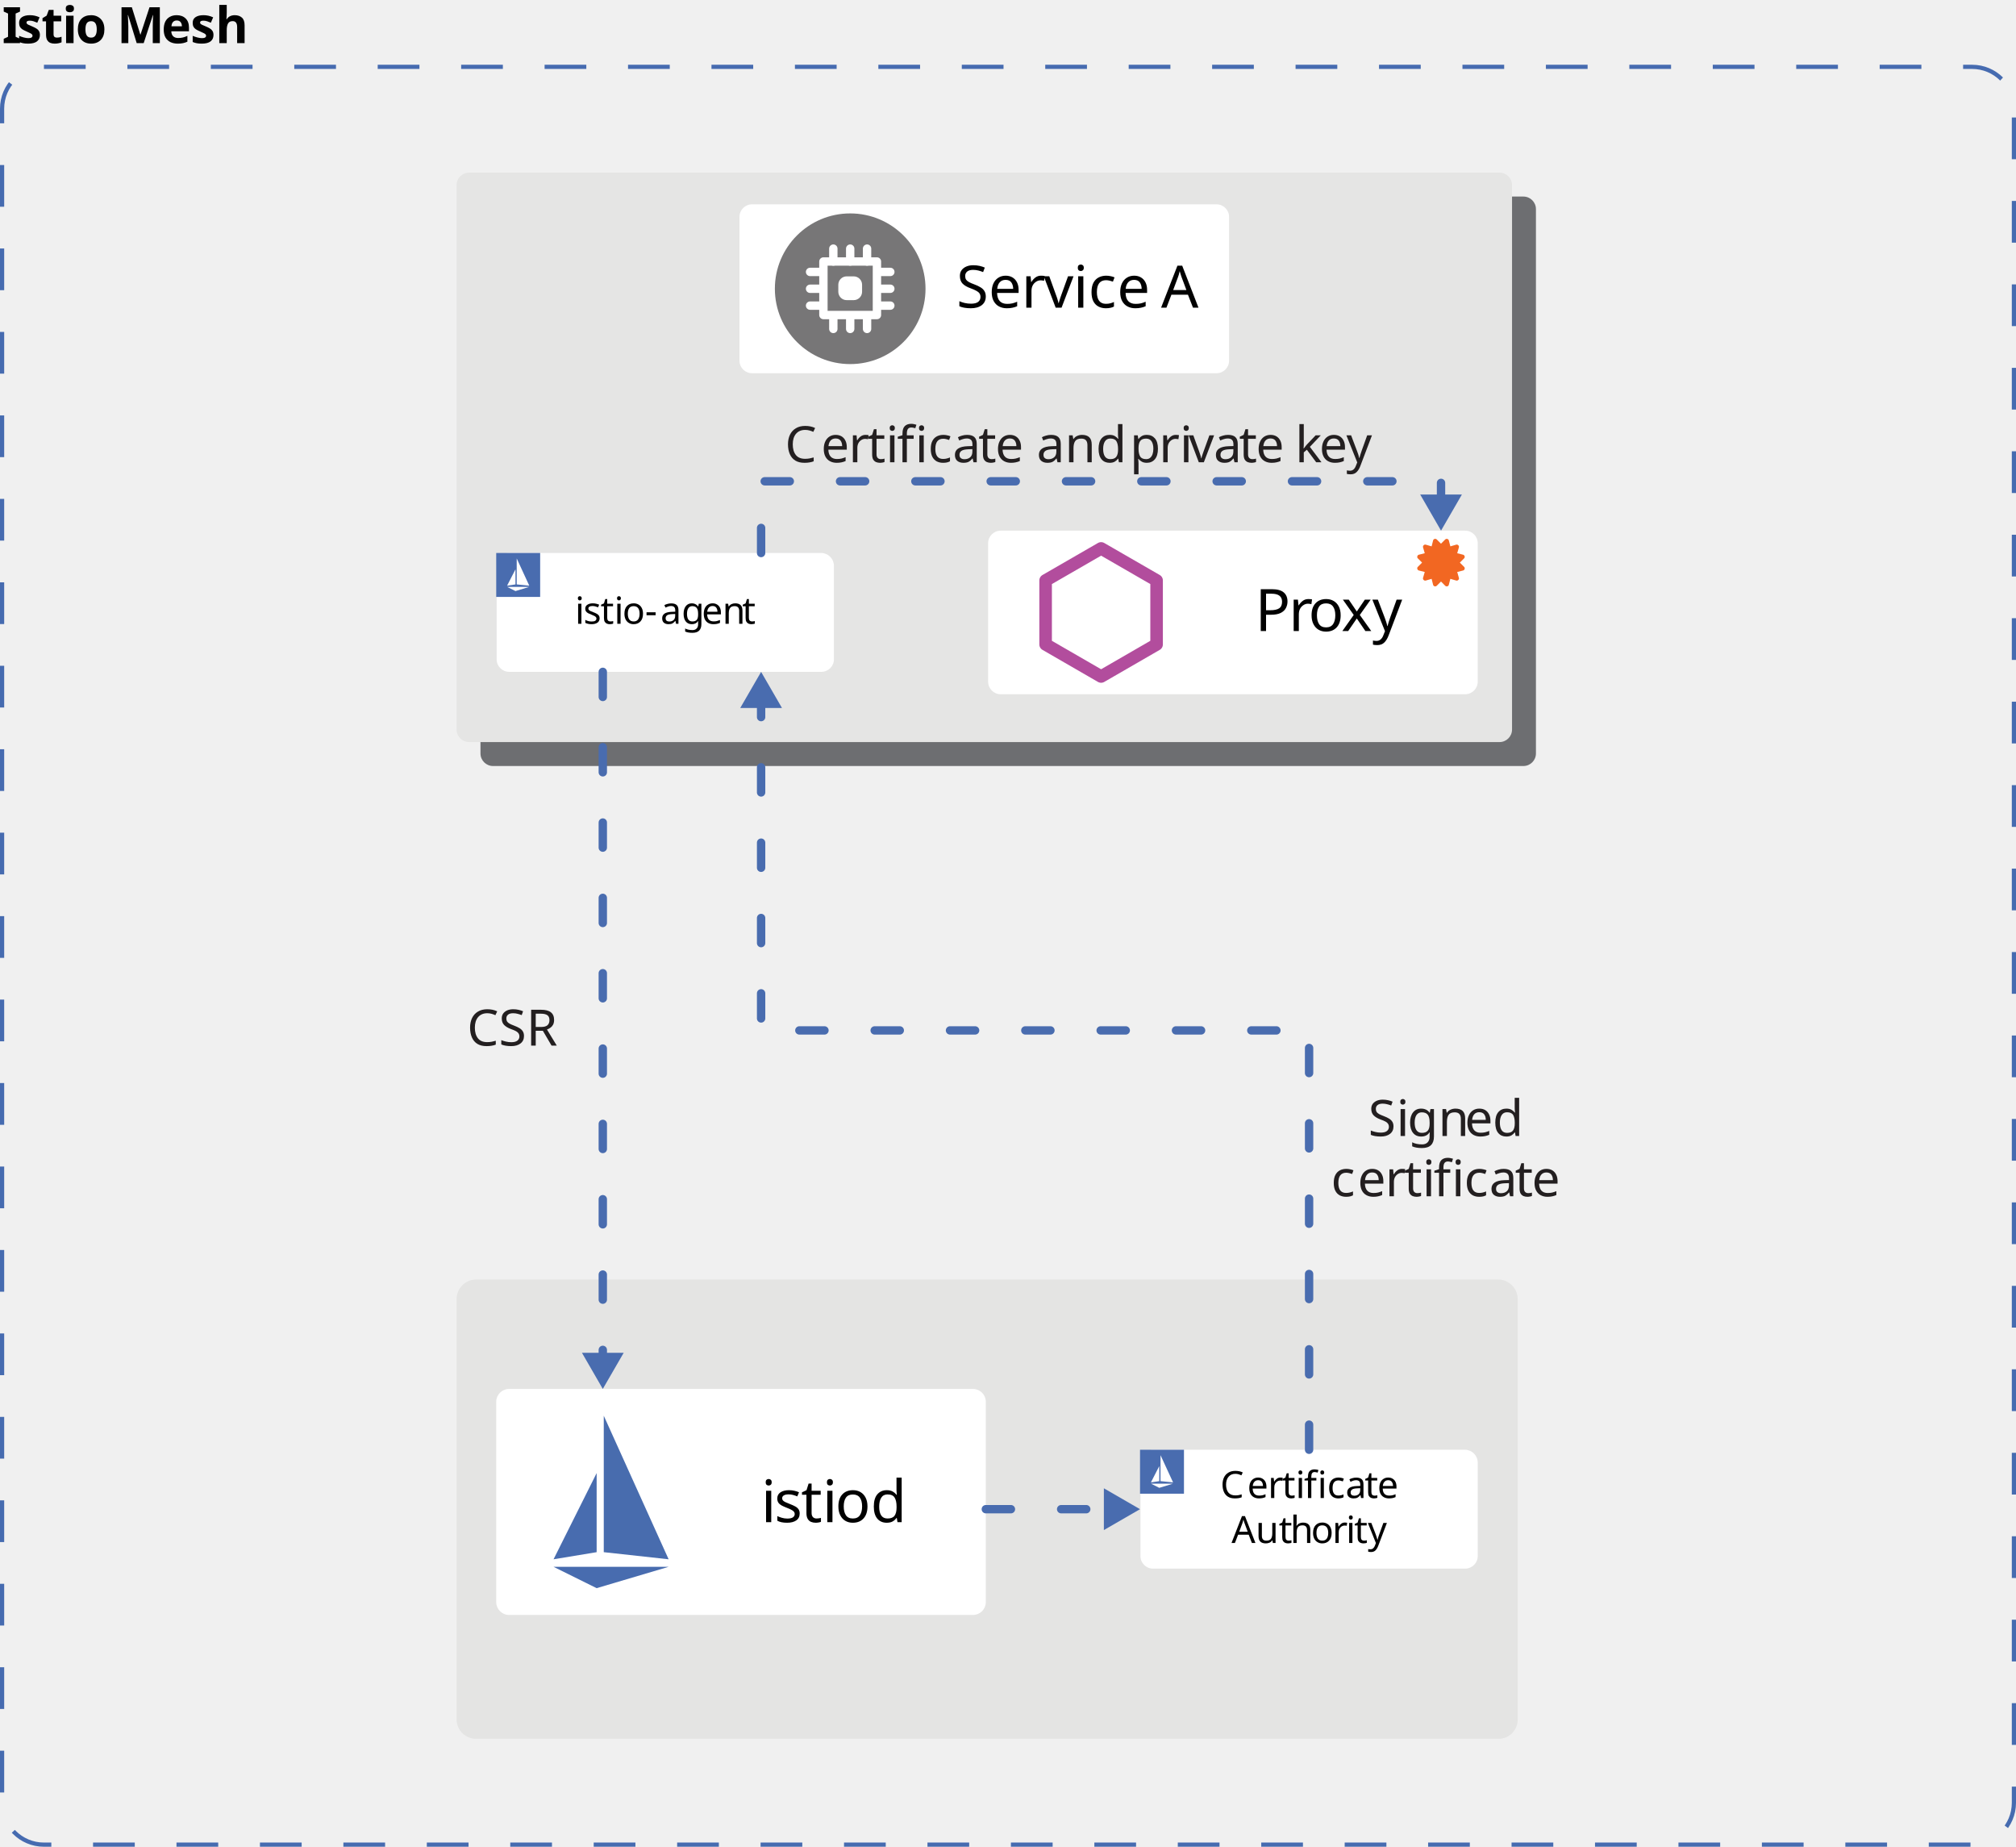
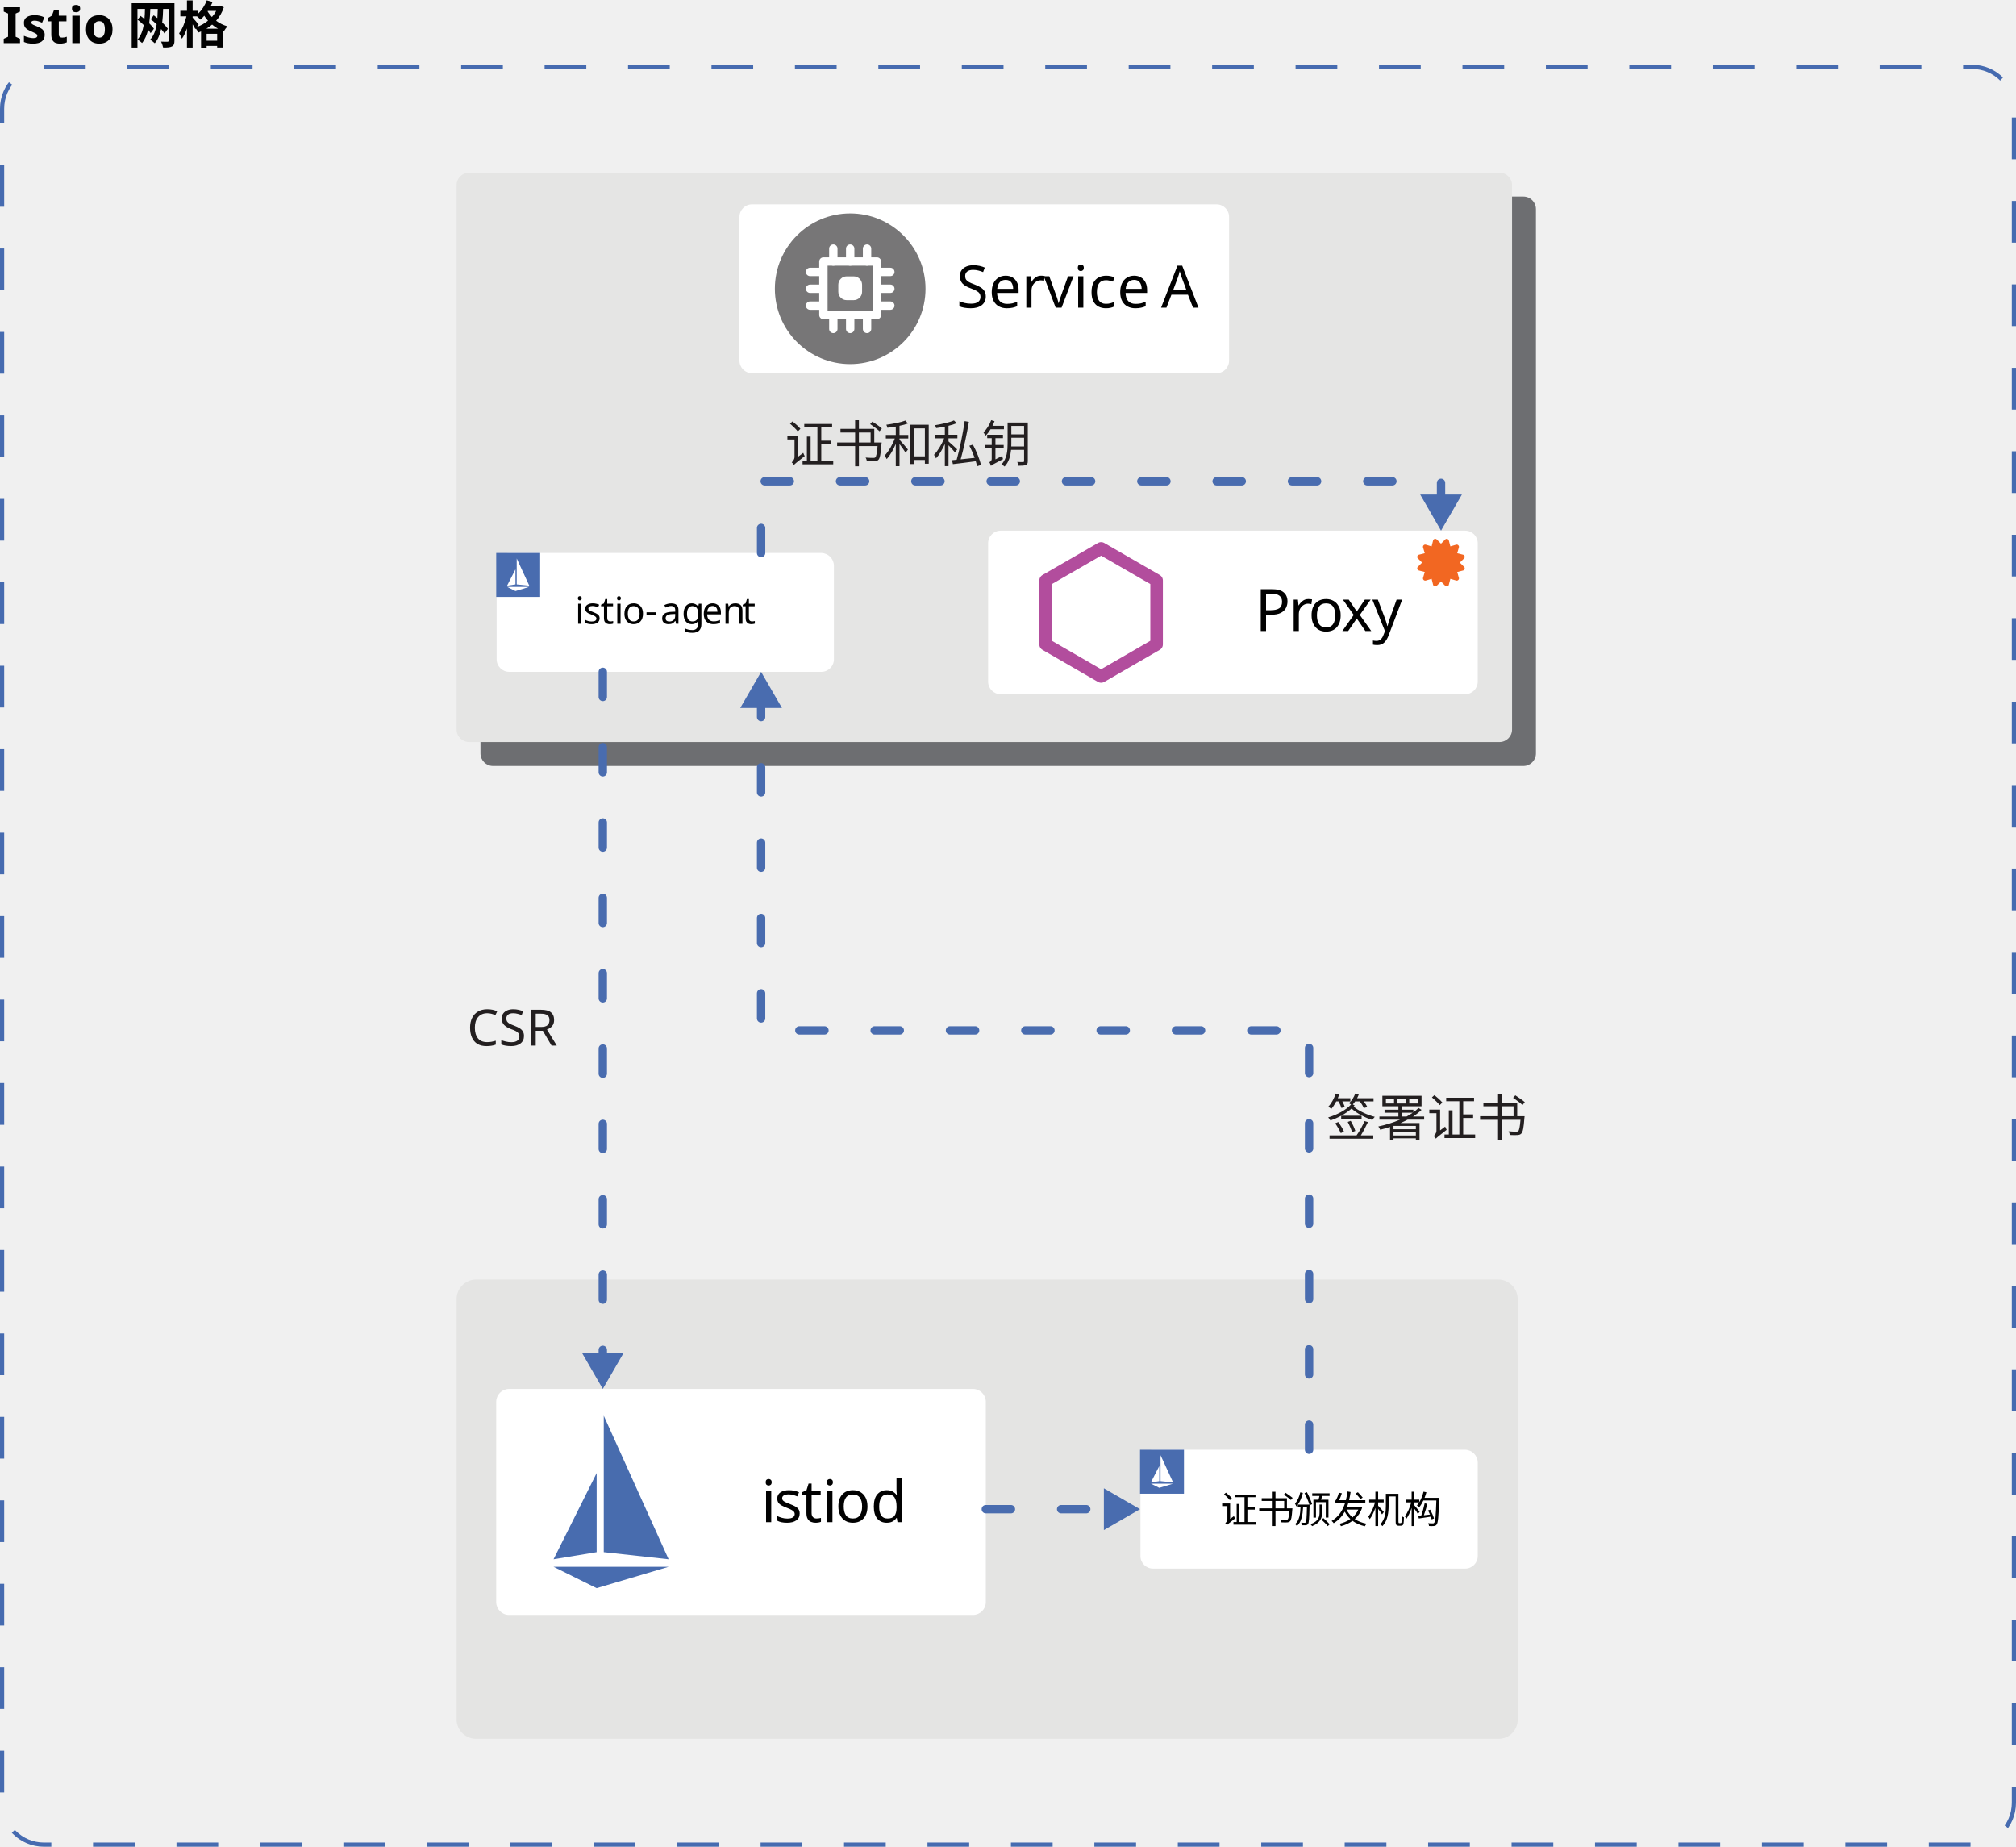
<svg xmlns="http://www.w3.org/2000/svg" id="aaeb9f3d-34b8-42b0-9bc7-787c881904fe" data-name="Layer 1" viewBox="0 0 481.76 441.23">
  <defs>
    <style>.a284ce1a-10ad-49b4-9787-16adb532e902,.ad4cff0e-b1fe-40d7-be1a-9c619ffb4c70,.b3133fde-75c8-4ddb-a542-4b6c84f877d4,.b6309cbe-c5b2-45d3-a475-e60834b83bbf,.eaab7c81-34a6-4e8f-9378-aa9476fd4609{fill:none}.ad4cff0e-b1fe-40d7-be1a-9c619ffb4c70{stroke:#466bb0;stroke-dasharray:9.97 9.97}.a284ce1a-10ad-49b4-9787-16adb532e902,.ad4cff0e-b1fe-40d7-be1a-9c619ffb4c70,.b3133fde-75c8-4ddb-a542-4b6c84f877d4,.b6309cbe-c5b2-45d3-a475-e60834b83bbf{stroke-linejoin:round}.aff978df-f438-425b-80e2-b3ecdb438bbf,.f02c0556-b13f-47f1-ad04-05def5dd4408{font-size:12px}.a4934527-175c-45a9-a4b3-1a1c6a4acc0b,.a67ebf25-f187-469d-a984-e4de9a9dbf90,.bb799e8f-0f0e-4697-b08e-3a5a8082e863,.f02c0556-b13f-47f1-ad04-05def5dd4408{fill:#010101}.f02c0556-b13f-47f1-ad04-05def5dd4408{font-family:GoogleSansDisplay-Bold,Google Sans Display;font-weight:700}.ab2302b2-00b2-4529-94bb-c7da23e93abc{letter-spacing:-.01em}.ba99bf17-3293-41fe-ad3c-8f878229b4e9{letter-spacing:.01em}.e03b30ab-9057-486a-9e4d-306f811b0063{letter-spacing:0}.e768fff1-c6d3-4d1b-8aeb-e8a7e4607398{letter-spacing:-.01em}.e0f74164-11da-4a40-a415-c586bdcd48f7{letter-spacing:0}.a1301992-e91e-4a25-a319-277215d5e2ae{fill:#e4e4e3}.bf908b7d-2eb9-4c10-8f18-3855296f0ae7{fill:#fff}.a4934527-175c-45a9-a4b3-1a1c6a4acc0b,.a67ebf25-f187-469d-a984-e4de9a9dbf90{isolation:isolate}.a67ebf25-f187-469d-a984-e4de9a9dbf90,.bb799e8f-0f0e-4697-b08e-3a5a8082e863{font-size:14px}.a4934527-175c-45a9-a4b3-1a1c6a4acc0b,.a67ebf25-f187-469d-a984-e4de9a9dbf90,.aff978df-f438-425b-80e2-b3ecdb438bbf,.bb799e8f-0f0e-4697-b08e-3a5a8082e863{font-family:GoogleSansDisplay-Regular,Google Sans Display}.afa20b39-f5f9-475f-80ea-e2081c9a7a35{letter-spacing:0}.f08b3b99-6c62-4609-a9c5-96ab668f911b{letter-spacing:.01em}.af4722f1-377b-4eec-affc-3cf57b70cb0c{letter-spacing:-.01em}.ee6f9c03-3b77-4397-9977-a24a3289c40e{fill:#486caf}.bfcf4242-87c3-4293-8573-d85c2b24bf84{fill:#486cae}.be6cb665-bfb1-4a80-a85d-d58b806e9c6a{fill:#6d6e71}.e4677ee6-ceea-4183-a03c-46a423a447cb{fill:#e5e5e4}.b98fe17c-5456-44b2-a710-d9607792f711{letter-spacing:.02em}.a59e0bc4-6a27-4b0f-9de7-38db14f43a6e,.bffff2cd-d46d-4ff8-a232-3681122efd99{letter-spacing:0}.ad65f959-6568-4539-9566-cf7f44361e0c{letter-spacing:-.03em}.eb5b5e45-adf7-472f-ab36-f48a1efd9580{fill:#777677}.b6309cbe-c5b2-45d3-a475-e60834b83bbf,.eaab7c81-34a6-4e8f-9378-aa9476fd4609{stroke:#fff}.a284ce1a-10ad-49b4-9787-16adb532e902,.b6309cbe-c5b2-45d3-a475-e60834b83bbf,.eaab7c81-34a6-4e8f-9378-aa9476fd4609{stroke-width:2px}.a284ce1a-10ad-49b4-9787-16adb532e902,.eaab7c81-34a6-4e8f-9378-aa9476fd4609{stroke-linecap:round}.eaab7c81-34a6-4e8f-9378-aa9476fd4609{stroke-miterlimit:10}.b3133fde-75c8-4ddb-a542-4b6c84f877d4{stroke:#b24d9d;stroke-width:3px}.f8d3547a-e618-4a40-b861-e321731fe151{letter-spacing:-.03em}.a540b33d-3378-40e1-bbea-4cf670706ec1{letter-spacing:-.01em}.a4934527-175c-45a9-a4b3-1a1c6a4acc0b{font-size:8.96px}.a5c96841-0783-4213-a17a-aa1e091f2ad4,.bc157e8d-b8cd-47b3-80f4-a42df165fc6a,.fc36a6a5-e90b-475e-bc32-1615ede5b6b7{letter-spacing:0}.ee79cb27-ee91-4632-8b5b-e771140af7e3{letter-spacing:-.03em}.b37ff6b0-5cbb-47fd-a349-f03f7299bf15{fill:#496caf}.b6d08310-c069-4548-a241-6f66969d2800{letter-spacing:-.02em}.a5e2dfd5-91fb-47d9-8b58-67124731af63{letter-spacing:.01em}.a244e0df-c62a-454f-9318-a65d8e64301b,.e3ee3b72-a2d2-4124-87f5-b97ed9a04121{letter-spacing:-.01em}.b4ccbfaa-d05e-403a-9390-5b4610640872{letter-spacing:-.02em}.a284ce1a-10ad-49b4-9787-16adb532e902{stroke:#496caf;stroke-dasharray:6 12}.aff978df-f438-425b-80e2-b3ecdb438bbf{fill:#231f20}.ee897b32-4902-4e1a-95f2-66004bdaff3d,.ff671003-90a0-4315-93cf-b057da03afbd{letter-spacing:0}.a4d1c011-b66b-4f51-9a5e-414c4eb36ebd{letter-spacing:.01em}.bc8f992c-9067-4e38-a5fd-e3e657858ac0,.eac7174b-48a4-4965-a8ef-e83a22c5dc35{letter-spacing:-.02em}.b2eeecc5-4ff2-4b4a-9c4f-c3c864bcf46a{letter-spacing:.01em}.a326f681-6bc4-4fdb-ae75-c5888a7e6623{letter-spacing:-.01em}.a9c8522d-3e0e-4a67-8188-dd299cafcdc2{letter-spacing:-.02em}.e66f9ba5-d5eb-4f3d-9c1e-862267a61fe2{letter-spacing:-.01em}.f21ad267-d376-41c8-ab40-1ef748cac109{fill:#f26722}</style>
  </defs>
  <rect width="480.76" height="424.76" x=".5" y="15.97" class="ad4cff0e-b1fe-40d7-be1a-9c619ffb4c70" rx="10" />
-   <text class="f02c0556-b13f-47f1-ad04-05def5dd4408" transform="translate(0.5 10.3)">I<tspan x="3.52" y="0" class="ab2302b2-00b2-4529-94bb-c7da23e93abc">s</tspan>
-     <tspan x="9.38" y="0" class="ba99bf17-3293-41fe-ad3c-8f878229b4e9">t</tspan>
-     <tspan x="14.36" y="0" class="ab2302b2-00b2-4529-94bb-c7da23e93abc">i</tspan>
-     <tspan x="17.56" y="0" class="e03b30ab-9057-486a-9e4d-306f811b0063">o </tspan>
-     <tspan x="27.46" y="0" class="e768fff1-c6d3-4d1b-8aeb-e8a7e4607398">M</tspan>
-     <tspan x="38.08" y="0" class="e0f74164-11da-4a40-a415-c586bdcd48f7">e</tspan>
-     <tspan x="45" y="0" class="e03b30ab-9057-486a-9e4d-306f811b0063">sh</tspan>
-   </text>
+   <text class="f02c0556-b13f-47f1-ad04-05def5dd4408" transform="translate(0.5 10.3)">
+         Istio 网格
+     </text>
  <path d="M358.11,415.45H113.68a4.68,4.68,0,0,1-4.57-4.57V310.28a4.68,4.68,0,0,1,4.57-4.57H358.11a4.68,4.68,0,0,1,4.57,4.57v100.6A4.58,4.58,0,0,1,358.11,415.45Z" class="a1301992-e91e-4a25-a319-277215d5e2ae" />
  <path d="M232.58,385.85h-111a3.08,3.08,0,0,1-3-3v-48a3.08,3.08,0,0,1,3-3h111a3.08,3.08,0,0,1,3,3v48A3.08,3.08,0,0,1,232.58,385.85Z" class="bf908b7d-2eb9-4c10-8f18-3855296f0ae7" />
-   <text class="a67ebf25-f187-469d-a984-e4de9a9dbf90" transform="translate(181.88 363.68)">i<tspan x="3.14" y="0" class="afa20b39-f5f9-475f-80ea-e2081c9a7a35">s</tspan>
+   <text class="a67ebf25-f187-469d-a984-e4de9a9dbf90" transform="translate(181.88 363.68)">i
+         <tspan x="3.14" y="0" class="afa20b39-f5f9-475f-80ea-e2081c9a7a35">s</tspan>
    <tspan x="9.55" y="0" class="f08b3b99-6c62-4609-a9c5-96ab668f911b">t</tspan>
    <tspan x="14.63" y="0" class="af4722f1-377b-4eec-affc-3cf57b70cb0c">i</tspan>
    <tspan x="17.7" y="0">od</tspan>
  </text>
  <polygon points="132.28 374.35 159.78 374.35 142.58 379.45 132.28 374.35" class="ee6f9c03-3b77-4397-9977-a24a3289c40e" />
  <polygon points="132.28 372.55 142.58 370.85 142.58 351.95 132.28 372.55" class="ee6f9c03-3b77-4397-9977-a24a3289c40e" />
  <polygon points="144.28 370.85 159.78 372.55 144.28 338.25 144.28 370.85" class="bfcf4242-87c3-4293-8573-d85c2b24bf84" />
  <rect width="252.22" height="136.06" x="114.82" y="46.96" class="be6cb665-bfb1-4a80-a85d-d58b806e9c6a" rx="3" />
  <rect width="252.22" height="136.06" x="109.11" y="41.24" class="e4677ee6-ceea-4183-a03c-46a423a447cb" rx="3" />
  <rect width="117" height="40.35" x="176.71" y="48.82" class="bf908b7d-2eb9-4c10-8f18-3855296f0ae7" rx="3" />
-   <text class="bb799e8f-0f0e-4697-b08e-3a5a8082e863" transform="translate(228.54 73.51)">Se<tspan x="15.53" y="0" class="b98fe17c-5456-44b2-a710-d9607792f711">r</tspan>
+   <text class="bb799e8f-0f0e-4697-b08e-3a5a8082e863" transform="translate(228.54 73.51)">Se
+         <tspan x="15.53" y="0" class="b98fe17c-5456-44b2-a710-d9607792f711">r</tspan>
    <tspan x="20.89" y="0">v</tspan>
    <tspan x="27.92" y="0" class="a59e0bc4-6a27-4b0f-9de7-38db14f43a6e">ic</tspan>
    <tspan x="38.39" y="0" class="bffff2cd-d46d-4ff8-a232-3681122efd99">e</tspan>
-     <tspan x="46.09" y="0" class="ad65f959-6568-4539-9566-cf7f44361e0c"> </tspan>
+     <tspan x="46.09" y="0" class="ad65f959-6568-4539-9566-cf7f44361e0c" />
    <tspan x="48.92" y="0">A</tspan>
  </text>
  <circle cx="203.17" cy="68.99" r="18" class="eb5b5e45-adf7-472f-ab36-f48a1efd9580" />
  <rect width="12.79" height="12.79" x="196.77" y="62.48" class="b6309cbe-c5b2-45d3-a475-e60834b83bbf" />
  <line x1="199.14" x2="199.14" y1="62.48" y2="59.4" class="eaab7c81-34a6-4e8f-9378-aa9476fd4609" />
  <line x1="203.17" x2="203.17" y1="62.48" y2="59.4" class="eaab7c81-34a6-4e8f-9378-aa9476fd4609" />
  <line x1="207.2" x2="207.2" y1="62.48" y2="59.4" class="eaab7c81-34a6-4e8f-9378-aa9476fd4609" />
  <line x1="199.14" x2="199.14" y1="78.59" y2="75.51" class="eaab7c81-34a6-4e8f-9378-aa9476fd4609" />
  <line x1="203.17" x2="203.17" y1="78.59" y2="75.51" class="eaab7c81-34a6-4e8f-9378-aa9476fd4609" />
  <line x1="207.2" x2="207.2" y1="78.59" y2="75.51" class="eaab7c81-34a6-4e8f-9378-aa9476fd4609" />
  <line x1="196.66" x2="193.58" y1="73.02" y2="73.02" class="eaab7c81-34a6-4e8f-9378-aa9476fd4609" />
  <line x1="196.66" x2="193.58" y1="68.99" y2="68.99" class="eaab7c81-34a6-4e8f-9378-aa9476fd4609" />
  <line x1="196.66" x2="193.58" y1="64.97" y2="64.97" class="eaab7c81-34a6-4e8f-9378-aa9476fd4609" />
  <line x1="212.76" x2="209.68" y1="73.02" y2="73.02" class="eaab7c81-34a6-4e8f-9378-aa9476fd4609" />
  <line x1="212.76" x2="209.68" y1="68.99" y2="68.99" class="eaab7c81-34a6-4e8f-9378-aa9476fd4609" />
  <line x1="212.76" x2="209.68" y1="64.97" y2="64.97" class="eaab7c81-34a6-4e8f-9378-aa9476fd4609" />
  <rect width="5.68" height="5.68" x="200.33" y="66.03" class="bf908b7d-2eb9-4c10-8f18-3855296f0ae7" rx="2" />
  <rect width="117" height="39.08" x="236.13" y="126.79" class="bf908b7d-2eb9-4c10-8f18-3855296f0ae7" rx="3" />
  <polygon points="276.39 153.97 276.39 138.68 263.13 131.03 249.87 138.68 249.87 153.97 263.13 161.63 276.39 153.97" class="b3133fde-75c8-4ddb-a542-4b6c84f877d4" />
-   <text class="bb799e8f-0f0e-4697-b08e-3a5a8082e863" transform="translate(299.92 150.77)">P<tspan x="8.04" y="0" class="f8d3547a-e618-4a40-b861-e321731fe151">r</tspan>
+   <text class="bb799e8f-0f0e-4697-b08e-3a5a8082e863" transform="translate(299.92 150.77)">P
+         <tspan x="8.04" y="0" class="f8d3547a-e618-4a40-b861-e321731fe151">r</tspan>
    <tspan x="12.74" y="0" class="a540b33d-3378-40e1-bbea-4cf670706ec1">o</tspan>
    <tspan x="20.61" y="0">xy</tspan>
  </text>
  <path d="M196.28,160.52h-74.6a3,3,0,0,1-3-3v-22.4a3.08,3.08,0,0,1,3-3h74.6a3.08,3.08,0,0,1,3,3v22.4A3,3,0,0,1,196.28,160.52Z" class="bf908b7d-2eb9-4c10-8f18-3855296f0ae7" />
-   <text class="a4934527-175c-45a9-a4b3-1a1c6a4acc0b" transform="translate(137.39 149.04)">i<tspan x="2.01" y="0" class="bc157e8d-b8cd-47b3-80f4-a42df165fc6a">s</tspan>
+   <text class="a4934527-175c-45a9-a4b3-1a1c6a4acc0b" transform="translate(137.39 149.04)">i
+         <tspan x="2.01" y="0" class="bc157e8d-b8cd-47b3-80f4-a42df165fc6a">s</tspan>
    <tspan x="6.11" y="0" class="a5c96841-0783-4213-a17a-aa1e091f2ad4">t</tspan>
    <tspan x="9.36" y="0" class="bc157e8d-b8cd-47b3-80f4-a42df165fc6a">i</tspan>
    <tspan x="11.33" y="0">o-</tspan>
    <tspan x="20.44" y="0" class="bc157e8d-b8cd-47b3-80f4-a42df165fc6a">ag</tspan>
    <tspan x="30.29" y="0" class="fc36a6a5-e90b-475e-bc32-1615ede5b6b7">e</tspan>
    <tspan x="35.22" y="0" class="ee79cb27-ee91-4632-8b5b-e771140af7e3">n</tspan>
    <tspan x="39.96" y="0">t</tspan>
  </text>
  <rect id="bca7ded5-7855-4619-bafa-bc673bd5edb1" width="10.5" height="10.5" x="118.58" y="132.12" class="b37ff6b0-5cbb-47fd-a349-f03f7299bf15" data-name="background" />
  <polygon id="ab567ddb-228b-49eb-be09-5c75be993dd2" points="121.18 140.22 126.48 140.22 123.18 141.22 121.18 140.22" class="bf908b7d-2eb9-4c10-8f18-3855296f0ae7" data-name="hull" />
  <polygon id="baf7e8d5-df19-4579-876b-a3135b0ca58d" points="121.18 139.93 123.18 139.63 123.18 136.03 121.18 139.93" class="bf908b7d-2eb9-4c10-8f18-3855296f0ae7" data-name="mainsail" />
  <polygon id="e6a0a091-e8ac-413f-93eb-75375c5bece5" points="123.48 139.63 126.48 139.93 123.48 133.43 123.48 139.63" class="bf908b7d-2eb9-4c10-8f18-3855296f0ae7" data-name="headsail" />
  <path d="M350.13,374.78h-74.6a3,3,0,0,1-3-3v-22.4a3.08,3.08,0,0,1,3-3h74.6a3.08,3.08,0,0,1,3,3v22.4A3,3,0,0,1,350.13,374.78Z" class="bf908b7d-2eb9-4c10-8f18-3855296f0ae7" />
-   <text class="a4934527-175c-45a9-a4b3-1a1c6a4acc0b" transform="translate(291.6 357.91)">
-     <tspan class="b6d08310-c069-4548-a241-6f66969d2800">C</tspan>
-     <tspan x="6.44" y="0">e</tspan>
-     <tspan x="11.37" y="0" class="a5e2dfd5-91fb-47d9-8b58-67124731af63">r</tspan>
-     <tspan x="14.74" y="0" class="a5c96841-0783-4213-a17a-aa1e091f2ad4">t</tspan>
-     <tspan x="17.99" y="0" class="fc36a6a5-e90b-475e-bc32-1615ede5b6b7">i</tspan>
-     <tspan x="20" y="0" class="a244e0df-c62a-454f-9318-a65d8e64301b">f</tspan>
-     <tspan x="23.22" y="0" class="bc157e8d-b8cd-47b3-80f4-a42df165fc6a">ic</tspan>
-     <tspan x="29.93" y="0" class="e3ee3b72-a2d2-4124-87f5-b97ed9a04121">a</tspan>
-     <tspan x="34.51" y="0" class="b4ccbfaa-d05e-403a-9390-5b4610640872">t</tspan>
-     <tspan x="37.52" y="0">e</tspan>
-     <tspan x="2.69" y="10.75" class="ee79cb27-ee91-4632-8b5b-e771140af7e3">A</tspan>
-     <tspan x="8.45" y="10.75" class="a5c96841-0783-4213-a17a-aa1e091f2ad4">ut</tspan>
-     <tspan x="16.71" y="10.75">h</tspan>
-     <tspan x="21.68" y="10.75" class="a244e0df-c62a-454f-9318-a65d8e64301b">o</tspan>
-     <tspan x="26.76" y="10.75">r</tspan>
-     <tspan x="30.04" y="10.75" class="bc157e8d-b8cd-47b3-80f4-a42df165fc6a">i</tspan>
-     <tspan x="32" y="10.75" class="a5c96841-0783-4213-a17a-aa1e091f2ad4">t</tspan>
-     <tspan x="35.26" y="10.75">y</tspan>
+   <text class="a4934527-175c-45a9-a4b3-1a1c6a4acc0b" transform="translate(291.6 363.91)">
+     <tspan class="b6d08310-c069-4548-a241-6f66969d2800">
+             证书颁发机构
+         </tspan>
  </text>
  <rect id="b058f863-4b38-4c3d-889c-605d2ba5b0d2" width="10.5" height="10.5" x="272.43" y="346.38" class="b37ff6b0-5cbb-47fd-a349-f03f7299bf15" data-name="background" />
  <polygon id="bef7e655-8a33-4eb7-8734-584da1755c9b" points="275.03 354.48 280.33 354.48 277.03 355.48 275.03 354.48" class="bf908b7d-2eb9-4c10-8f18-3855296f0ae7" data-name="hull" />
  <polygon id="a819acb2-73b3-4842-9190-a7eadeb1352c" points="275.03 354.18 277.03 353.88 277.03 350.28 275.03 354.18" class="bf908b7d-2eb9-4c10-8f18-3855296f0ae7" data-name="mainsail" />
  <polygon id="b6445b85-2ece-43e0-a73c-cc7209222afe" points="277.33 353.88 280.33 354.18 277.33 347.68 277.33 353.88" class="bf908b7d-2eb9-4c10-8f18-3855296f0ae7" data-name="headsail" />
  <line x1="144.05" x2="144.05" y1="160.52" y2="324.68" class="a284ce1a-10ad-49b4-9787-16adb532e902" />
  <polygon points="139.07 323.22 144.05 331.85 149.04 323.22 139.07 323.22" class="b37ff6b0-5cbb-47fd-a349-f03f7299bf15" />
-   <text class="aff978df-f438-425b-80e2-b3ecdb438bbf" transform="translate(111.6 249.82)">CSR</text>
-   <text class="aff978df-f438-425b-80e2-b3ecdb438bbf" transform="translate(326.97 271.42)">S<tspan x="6.71" y="0" class="ab2302b2-00b2-4529-94bb-c7da23e93abc">i</tspan>
-     <tspan x="9.34" y="0">gn</tspan>
-     <tspan x="23.04" y="0" class="e0f74164-11da-4a40-a415-c586bdcd48f7">e</tspan>
-     <tspan x="29.7" y="0" class="ee897b32-4902-4e1a-95f2-66004bdaff3d">d</tspan>
-     <tspan x="-8.9" y="14.4" class="ff671003-90a0-4315-93cf-b057da03afbd">c</tspan>
-     <tspan x="-2.55" y="14.4">e</tspan>
-     <tspan x="4.05" y="14.4" class="a4d1c011-b66b-4f51-9a5e-414c4eb36ebd">r</tspan>
-     <tspan x="8.56" y="14.4" class="e0f74164-11da-4a40-a415-c586bdcd48f7">t</tspan>
-     <tspan x="12.92" y="14.4">i</tspan>
-     <tspan x="15.61" y="14.4" class="e768fff1-c6d3-4d1b-8aeb-e8a7e4607398">f</tspan>
-     <tspan x="19.93" y="14.4" class="ab2302b2-00b2-4529-94bb-c7da23e93abc">ic</tspan>
-     <tspan x="28.9" y="14.4" class="e768fff1-c6d3-4d1b-8aeb-e8a7e4607398">a</tspan>
-     <tspan x="35.05" y="14.4" class="eac7174b-48a4-4965-a8ef-e83a22c5dc35">t</tspan>
-     <tspan x="39.08" y="14.4" class="e03b30ab-9057-486a-9e4d-306f811b0063">e</tspan>
-   </text>
+   <text class="aff978df-f438-425b-80e2-b3ecdb438bbf" transform="translate(111.6 249.82)">
+         CSR
+     </text>
+   <text class="aff978df-f438-425b-80e2-b3ecdb438bbf" transform="translate(316.97 271.42)">
+         签署证书
+     </text>
  <text class="aff978df-f438-425b-80e2-b3ecdb438bbf" transform="translate(187.57 110.45)">
-     <tspan class="bc8f992c-9067-4e38-a5fd-e3e657858ac0">C</tspan>
-     <tspan x="8.63" y="0">e</tspan>
-     <tspan x="15.23" y="0" class="b2eeecc5-4ff2-4b4a-9c4f-c3c864bcf46a">r</tspan>
-     <tspan x="19.74" y="0" class="ba99bf17-3293-41fe-ad3c-8f878229b4e9">t</tspan>
-     <tspan x="24.1" y="0">i</tspan>
-     <tspan x="26.78" y="0" class="a326f681-6bc4-4fdb-ae75-c5888a7e6623">f</tspan>
-     <tspan x="31.1" y="0" class="ff671003-90a0-4315-93cf-b057da03afbd">ic</tspan>
-     <tspan x="40.08" y="0" class="e768fff1-c6d3-4d1b-8aeb-e8a7e4607398">a</tspan>
-     <tspan x="46.22" y="0" class="a9c8522d-3e0e-4a67-8188-dd299cafcdc2">t</tspan>
-     <tspan x="50.26" y="0">e and </tspan>
-     <tspan x="82.42" y="0" class="ab2302b2-00b2-4529-94bb-c7da23e93abc">p</tspan>
-     <tspan x="89.39" y="0">ri</tspan>
-     <tspan x="96.47" y="0" class="a326f681-6bc4-4fdb-ae75-c5888a7e6623">va</tspan>
-     <tspan x="108.52" y="0" class="eac7174b-48a4-4965-a8ef-e83a22c5dc35">t</tspan>
-     <tspan x="112.55" y="0">e </tspan>
-     <tspan x="121.93" y="0" class="e66f9ba5-d5eb-4f3d-9c1e-862267a61fe2">k</tspan>
-     <tspan x="127.68" y="0" class="e768fff1-c6d3-4d1b-8aeb-e8a7e4607398">e</tspan>
-     <tspan x="134.16" y="0" class="ee897b32-4902-4e1a-95f2-66004bdaff3d">y</tspan>
+     <tspan class="bc8f992c-9067-4e38-a5fd-e3e657858ac0">
+             证书和私钥
+         </tspan>
  </text>
  <line x1="235.58" x2="265.25" y1="360.58" y2="360.58" class="a284ce1a-10ad-49b4-9787-16adb532e902" />
  <polygon points="263.79 365.57 272.43 360.58 263.79 355.59 263.79 365.57" class="b37ff6b0-5cbb-47fd-a349-f03f7299bf15" />
  <polyline points="312.83 346.38 312.83 246.19 181.88 246.19 181.88 167.7" class="a284ce1a-10ad-49b4-9787-16adb532e902" />
  <polygon points="186.87 169.16 181.88 160.53 176.89 169.16 186.87 169.16" class="b37ff6b0-5cbb-47fd-a349-f03f7299bf15" />
  <path d="M348.86,134.42l1,1a.49.49,0,0,1,.14.52.51.51,0,0,1-.38.37l-1.39.35.39,1.37a.49.49,0,0,1-.13.53.5.5,0,0,1-.53.14l-1.37-.4-.36,1.39a.47.47,0,0,1-.37.39.49.49,0,0,1-.51-.14l-1-1-1,1a.53.53,0,0,1-.52.14.48.48,0,0,1-.37-.39l-.35-1.39-1.37.4a.52.52,0,0,1-.54-.14.51.51,0,0,1-.13-.53l.4-1.37-1.39-.35a.5.5,0,0,1-.38-.37.48.48,0,0,1,.13-.52l1-1-1-1a.48.48,0,0,1-.13-.52.5.5,0,0,1,.38-.37l1.39-.35-.4-1.37a.51.51,0,0,1,.13-.53.52.52,0,0,1,.54-.14l1.37.4.35-1.39a.48.48,0,0,1,.38-.39.51.51,0,0,1,.51.14l1,1,1-1a.5.5,0,0,1,.52-.13.48.48,0,0,1,.36.38l.36,1.39,1.37-.4a.5.5,0,0,1,.53.14.49.49,0,0,1,.13.53l-.39,1.37,1.39.35a.51.51,0,0,1,.38.37.49.49,0,0,1-.14.52Z" class="f21ad267-d376-41c8-ab40-1ef748cac109" />
  <polyline points="181.88 132.13 181.88 114.99 344.36 114.99 344.36 119.61" class="a284ce1a-10ad-49b4-9787-16adb532e902" />
  <polygon points="339.38 118.15 344.36 126.78 349.35 118.15 339.38 118.15" class="b37ff6b0-5cbb-47fd-a349-f03f7299bf15" />
</svg>
